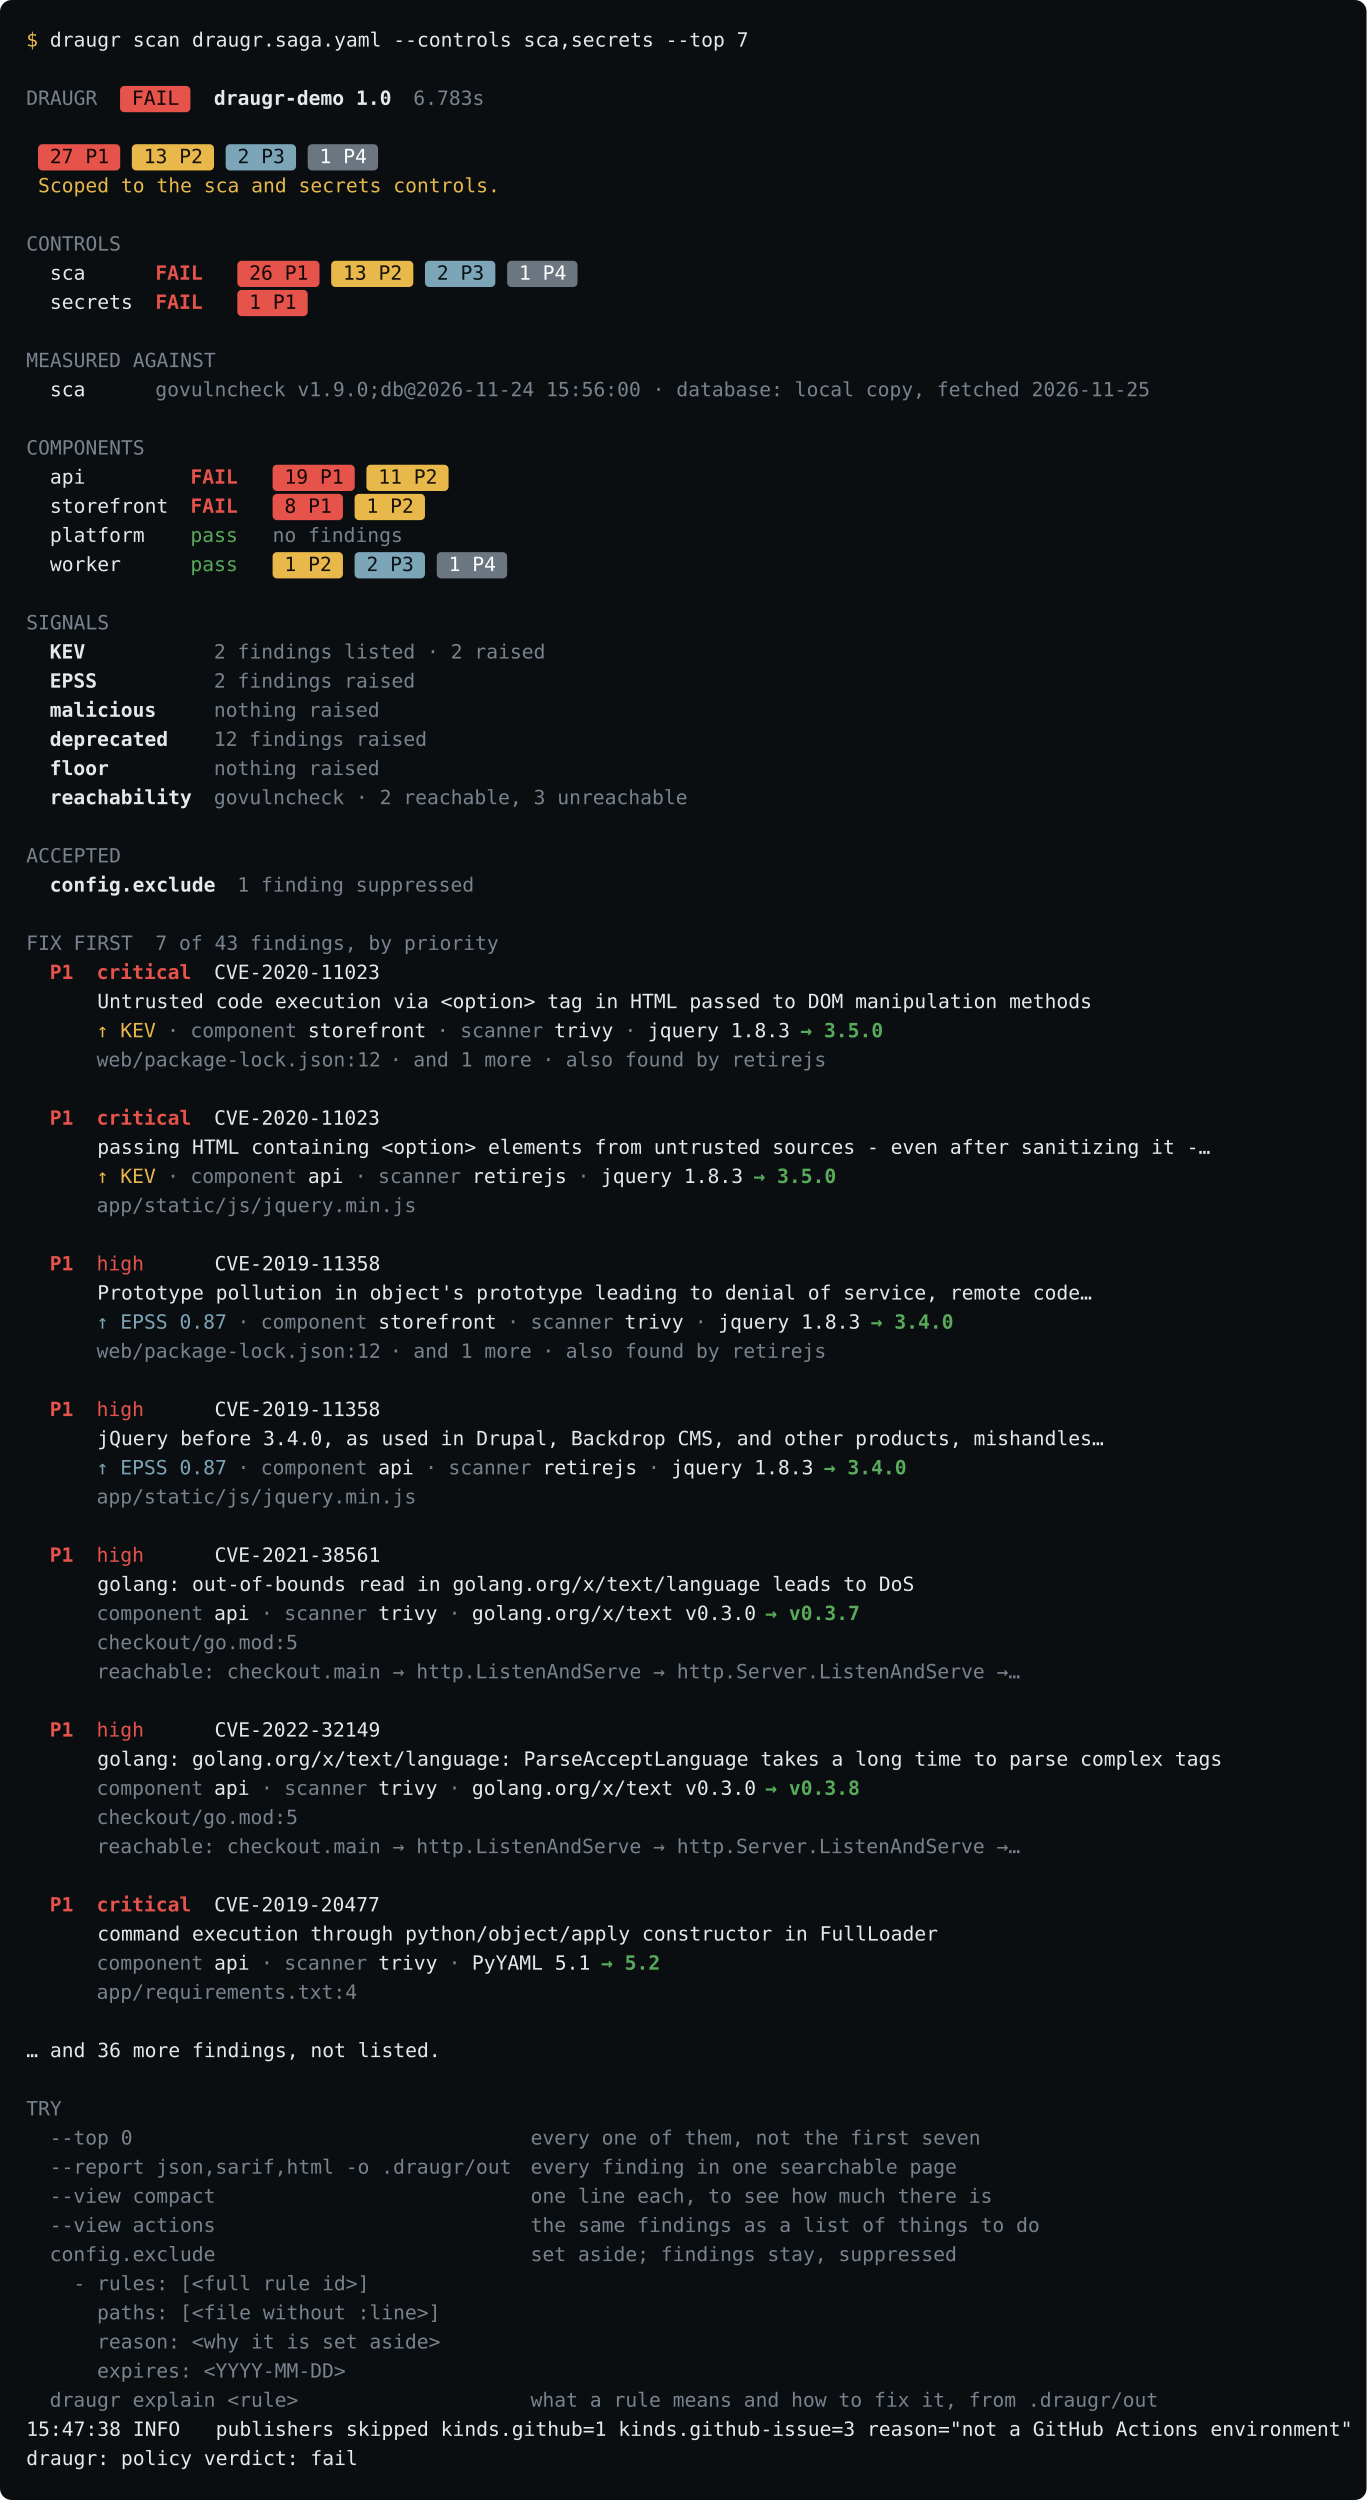
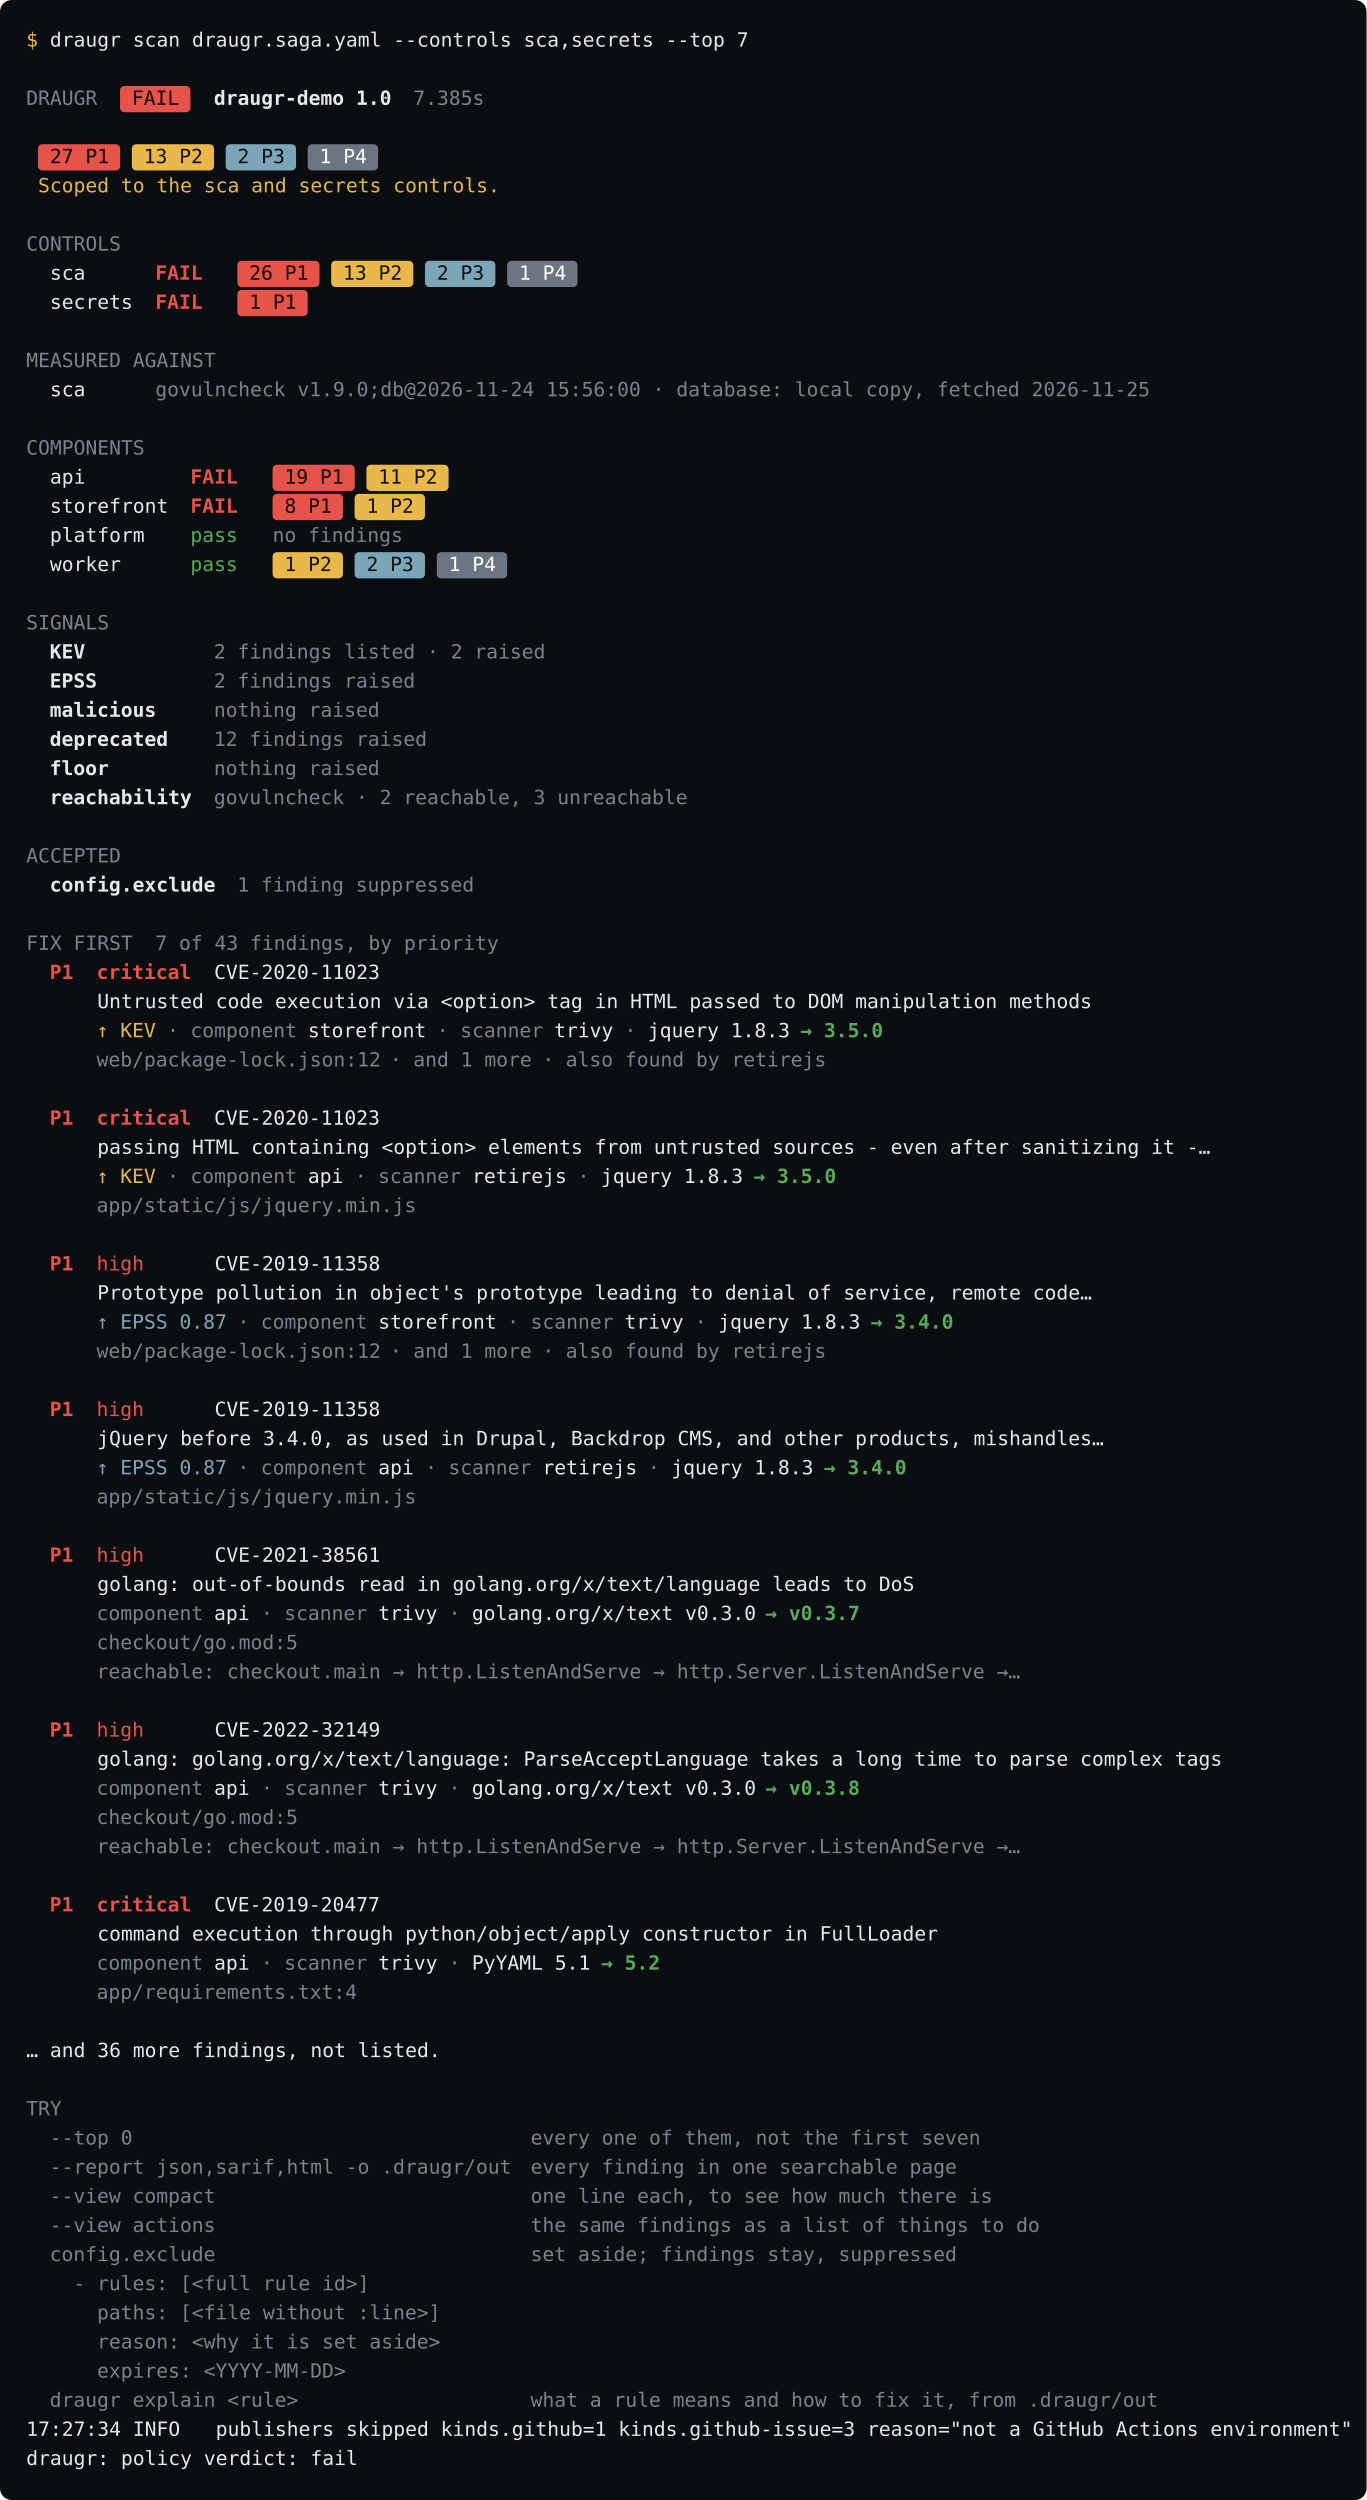
- <svg xmlns="http://www.w3.org/2000/svg" data-release="0.190.0" width="938" height="1716" viewBox="0 0 938 1716" font-family="&quot;JetBrains Mono&quot;,&quot;SFMono-Regular&quot;,ui-monospace,&quot;Menlo&quot;,&quot;DejaVu Sans Mono&quot;,monospace" font-size="13.5">
+ <svg xmlns="http://www.w3.org/2000/svg" data-release="0.190.1" width="938" height="1716" viewBox="0 0 938 1716" font-family="&quot;JetBrains Mono&quot;,&quot;SFMono-Regular&quot;,ui-monospace,&quot;Menlo&quot;,&quot;DejaVu Sans Mono&quot;,monospace" font-size="13.5">
  <rect width="100%" height="100%" rx="8" fill="#0b0e11" />
  <text x="18.0" y="32.0" fill="rgb(232,184,75)" xml:space="preserve">$</text>
  <text x="26.1" y="32.0" fill="#e6e8ea" xml:space="preserve"> draugr scan draugr.saga.yaml --controls sca,secrets --top 7</text>
  <text x="18.0" y="72.0" fill="rgb(120,131,141)" xml:space="preserve">DRAUGR</text>
  <rect x="82.4" y="59.0" width="48.3" height="18.0" rx="3" fill="rgb(229,83,75)" />
  <text x="82.4" y="72.0" fill="rgb(18,6,5)" xml:space="preserve"> FAIL </text>
  <text x="146.8" y="72.0" fill="#e6e8ea" font-weight="600" xml:space="preserve">draugr-demo 1.0</text>
-   <text x="283.7" y="72.0" fill="rgb(120,131,141)" xml:space="preserve">6.783s</text>
+   <text x="283.7" y="72.0" fill="rgb(120,131,141)" xml:space="preserve">7.385s</text>
  <rect x="26.1" y="99.0" width="56.4" height="18.0" rx="3" fill="rgb(229,83,75)" />
  <text x="26.1" y="112.0" fill="rgb(18,6,5)" xml:space="preserve"> 27 P1 </text>
  <rect x="90.5" y="99.0" width="56.4" height="18.0" rx="3" fill="rgb(232,184,75)" />
  <text x="90.5" y="112.0" fill="rgb(22,17,10)" xml:space="preserve"> 13 P2 </text>
  <rect x="154.9" y="99.0" width="48.3" height="18.0" rx="3" fill="rgb(124,166,184)" />
  <text x="154.9" y="112.0" fill="rgb(10,17,22)" xml:space="preserve"> 2 P3 </text>
  <rect x="211.2" y="99.0" width="48.3" height="18.0" rx="3" fill="rgb(107,118,128)" />
  <text x="211.2" y="112.0" fill="rgb(255,255,255)" xml:space="preserve"> 1 P4 </text>
  <text x="26.1" y="132.0" fill="rgb(232,184,75)" xml:space="preserve">Scoped to the sca and secrets controls.</text>
  <text x="18.0" y="172.0" fill="rgb(120,131,141)" xml:space="preserve">CONTROLS</text>
  <text x="18.0" y="192.0" fill="#e6e8ea" xml:space="preserve">  sca      </text>
  <text x="106.6" y="192.0" fill="rgb(229,83,75)" font-weight="600" xml:space="preserve">FAIL </text>
  <rect x="162.9" y="179.0" width="56.4" height="18.0" rx="3" fill="rgb(229,83,75)" />
  <text x="162.9" y="192.0" fill="rgb(18,6,5)" xml:space="preserve"> 26 P1 </text>
  <rect x="227.3" y="179.0" width="56.4" height="18.0" rx="3" fill="rgb(232,184,75)" />
  <text x="227.3" y="192.0" fill="rgb(22,17,10)" xml:space="preserve"> 13 P2 </text>
  <rect x="291.7" y="179.0" width="48.3" height="18.0" rx="3" fill="rgb(124,166,184)" />
  <text x="291.7" y="192.0" fill="rgb(10,17,22)" xml:space="preserve"> 2 P3 </text>
  <rect x="348.1" y="179.0" width="48.3" height="18.0" rx="3" fill="rgb(107,118,128)" />
  <text x="348.1" y="192.0" fill="rgb(255,255,255)" xml:space="preserve"> 1 P4 </text>
  <text x="18.0" y="212.0" fill="#e6e8ea" xml:space="preserve">  secrets  </text>
  <text x="106.6" y="212.0" fill="rgb(229,83,75)" font-weight="600" xml:space="preserve">FAIL </text>
  <rect x="162.9" y="199.0" width="48.3" height="18.0" rx="3" fill="rgb(229,83,75)" />
  <text x="162.9" y="212.0" fill="rgb(18,6,5)" xml:space="preserve"> 1 P1 </text>
  <text x="18.0" y="252.0" fill="rgb(120,131,141)" xml:space="preserve">MEASURED AGAINST</text>
  <text x="18.0" y="272.0" fill="#e6e8ea" xml:space="preserve">  sca      </text>
  <text x="106.6" y="272.0" fill="rgb(120,131,141)" xml:space="preserve">govulncheck v1.9.0;db@2026-11-24 15:56:00 · database: local copy, fetched 2026-11-25</text>
  <text x="18.0" y="312.0" fill="rgb(120,131,141)" xml:space="preserve">COMPONENTS</text>
  <text x="18.0" y="332.0" fill="#e6e8ea" xml:space="preserve">  api         </text>
  <text x="130.7" y="332.0" fill="rgb(229,83,75)" font-weight="600" xml:space="preserve">FAIL </text>
  <rect x="187.1" y="319.0" width="56.4" height="18.0" rx="3" fill="rgb(229,83,75)" />
  <text x="187.1" y="332.0" fill="rgb(18,6,5)" xml:space="preserve"> 19 P1 </text>
  <rect x="251.5" y="319.0" width="56.4" height="18.0" rx="3" fill="rgb(232,184,75)" />
  <text x="251.5" y="332.0" fill="rgb(22,17,10)" xml:space="preserve"> 11 P2 </text>
  <text x="18.0" y="352.0" fill="#e6e8ea" xml:space="preserve">  storefront  </text>
  <text x="130.7" y="352.0" fill="rgb(229,83,75)" font-weight="600" xml:space="preserve">FAIL </text>
  <rect x="187.1" y="339.0" width="48.3" height="18.0" rx="3" fill="rgb(229,83,75)" />
  <text x="187.1" y="352.0" fill="rgb(18,6,5)" xml:space="preserve"> 8 P1 </text>
  <rect x="243.4" y="339.0" width="48.3" height="18.0" rx="3" fill="rgb(232,184,75)" />
  <text x="243.4" y="352.0" fill="rgb(22,17,10)" xml:space="preserve"> 1 P2 </text>
  <text x="18.0" y="372.0" fill="#e6e8ea" xml:space="preserve">  platform    </text>
  <text x="130.7" y="372.0" fill="rgb(87,171,90)" xml:space="preserve">pass </text>
  <text x="187.1" y="372.0" fill="rgb(120,131,141)" xml:space="preserve">no findings</text>
  <text x="18.0" y="392.0" fill="#e6e8ea" xml:space="preserve">  worker      </text>
  <text x="130.7" y="392.0" fill="rgb(87,171,90)" xml:space="preserve">pass </text>
  <rect x="187.1" y="379.0" width="48.3" height="18.0" rx="3" fill="rgb(232,184,75)" />
  <text x="187.1" y="392.0" fill="rgb(22,17,10)" xml:space="preserve"> 1 P2 </text>
  <rect x="243.4" y="379.0" width="48.3" height="18.0" rx="3" fill="rgb(124,166,184)" />
  <text x="243.4" y="392.0" fill="rgb(10,17,22)" xml:space="preserve"> 2 P3 </text>
  <rect x="299.8" y="379.0" width="48.3" height="18.0" rx="3" fill="rgb(107,118,128)" />
  <text x="299.8" y="392.0" fill="rgb(255,255,255)" xml:space="preserve"> 1 P4 </text>
  <text x="18.0" y="432.0" fill="rgb(120,131,141)" xml:space="preserve">SIGNALS</text>
  <text x="34.1" y="452.0" fill="#e6e8ea" font-weight="600" xml:space="preserve">KEV</text>
  <text x="146.8" y="452.0" fill="rgb(120,131,141)" xml:space="preserve">2 findings listed · 2 raised</text>
  <text x="34.1" y="472.0" fill="#e6e8ea" font-weight="600" xml:space="preserve">EPSS</text>
  <text x="146.8" y="472.0" fill="rgb(120,131,141)" xml:space="preserve">2 findings raised</text>
  <text x="34.1" y="492.0" fill="#e6e8ea" font-weight="600" xml:space="preserve">malicious</text>
  <text x="146.8" y="492.0" fill="rgb(120,131,141)" xml:space="preserve">nothing raised</text>
  <text x="34.1" y="512.0" fill="#e6e8ea" font-weight="600" xml:space="preserve">deprecated</text>
  <text x="146.8" y="512.0" fill="rgb(120,131,141)" xml:space="preserve">12 findings raised</text>
  <text x="34.1" y="532.0" fill="#e6e8ea" font-weight="600" xml:space="preserve">floor</text>
  <text x="146.8" y="532.0" fill="rgb(120,131,141)" xml:space="preserve">nothing raised</text>
  <text x="34.1" y="552.0" fill="#e6e8ea" font-weight="600" xml:space="preserve">reachability</text>
  <text x="146.8" y="552.0" fill="rgb(120,131,141)" xml:space="preserve">govulncheck · 2 reachable, 3 unreachable</text>
  <text x="18.0" y="592.0" fill="rgb(120,131,141)" xml:space="preserve">ACCEPTED</text>
  <text x="34.1" y="612.0" fill="#e6e8ea" font-weight="600" xml:space="preserve">config.exclude</text>
  <text x="162.9" y="612.0" fill="rgb(120,131,141)" xml:space="preserve">1 finding suppressed</text>
  <text x="18.0" y="652.0" fill="rgb(120,131,141)" xml:space="preserve">FIX FIRST</text>
  <text x="106.6" y="652.0" fill="rgb(120,131,141)" xml:space="preserve">7 of 43 findings, by priority</text>
  <text x="34.1" y="672.0" fill="rgb(229,83,75)" font-weight="600" xml:space="preserve">P1</text>
  <text x="66.3" y="672.0" fill="rgb(229,83,75)" font-weight="600" xml:space="preserve">critical</text>
  <text x="130.7" y="672.0" fill="#e6e8ea" xml:space="preserve">  CVE-2020-11023</text>
  <text x="18.0" y="692.0" fill="#e6e8ea" xml:space="preserve">      Untrusted code execution via &lt;option&gt; tag in HTML passed to DOM manipulation methods</text>
  <text x="66.3" y="712.0" fill="rgb(232,184,75)" xml:space="preserve">↑ KEV</text>
  <text x="106.6" y="712.0" fill="rgb(120,131,141)" xml:space="preserve"> · </text>
  <text x="130.7" y="712.0" fill="rgb(120,131,141)" xml:space="preserve">component</text>
  <text x="203.2" y="712.0" fill="#e6e8ea" xml:space="preserve"> storefront</text>
  <text x="291.7" y="712.0" fill="rgb(120,131,141)" xml:space="preserve"> · </text>
  <text x="315.9" y="712.0" fill="rgb(120,131,141)" xml:space="preserve">scanner</text>
  <text x="372.2" y="712.0" fill="#e6e8ea" xml:space="preserve"> trivy</text>
  <text x="420.5" y="712.0" fill="rgb(120,131,141)" xml:space="preserve"> · </text>
  <text x="444.7" y="712.0" fill="#e6e8ea" xml:space="preserve">jquery 1.8.3 </text>
  <text x="549.3" y="712.0" fill="rgb(87,171,90)" font-weight="600" xml:space="preserve">→ 3.5.0</text>
  <text x="66.3" y="732.0" fill="rgb(120,131,141)" xml:space="preserve">web/package-lock.json:12</text>
  <text x="259.5" y="732.0" fill="rgb(120,131,141)" xml:space="preserve"> · </text>
  <text x="283.7" y="732.0" fill="rgb(120,131,141)" xml:space="preserve">and 1 more</text>
  <text x="364.2" y="732.0" fill="rgb(120,131,141)" xml:space="preserve"> · </text>
  <text x="388.3" y="732.0" fill="rgb(120,131,141)" xml:space="preserve">also found by retirejs</text>
  <text x="34.1" y="772.0" fill="rgb(229,83,75)" font-weight="600" xml:space="preserve">P1</text>
  <text x="66.3" y="772.0" fill="rgb(229,83,75)" font-weight="600" xml:space="preserve">critical</text>
  <text x="130.7" y="772.0" fill="#e6e8ea" xml:space="preserve">  CVE-2020-11023</text>
  <text x="18.0" y="792.0" fill="#e6e8ea" xml:space="preserve">      passing HTML containing &lt;option&gt; elements from untrusted sources - even after sanitizing it -…</text>
  <text x="66.3" y="812.0" fill="rgb(232,184,75)" xml:space="preserve">↑ KEV</text>
  <text x="106.6" y="812.0" fill="rgb(120,131,141)" xml:space="preserve"> · </text>
  <text x="130.7" y="812.0" fill="rgb(120,131,141)" xml:space="preserve">component</text>
  <text x="203.2" y="812.0" fill="#e6e8ea" xml:space="preserve"> api</text>
  <text x="235.4" y="812.0" fill="rgb(120,131,141)" xml:space="preserve"> · </text>
  <text x="259.5" y="812.0" fill="rgb(120,131,141)" xml:space="preserve">scanner</text>
  <text x="315.9" y="812.0" fill="#e6e8ea" xml:space="preserve"> retirejs</text>
  <text x="388.3" y="812.0" fill="rgb(120,131,141)" xml:space="preserve"> · </text>
  <text x="412.5" y="812.0" fill="#e6e8ea" xml:space="preserve">jquery 1.8.3 </text>
  <text x="517.1" y="812.0" fill="rgb(87,171,90)" font-weight="600" xml:space="preserve">→ 3.5.0</text>
  <text x="66.3" y="832.0" fill="rgb(120,131,141)" xml:space="preserve">app/static/js/jquery.min.js</text>
  <text x="34.1" y="872.0" fill="rgb(229,83,75)" font-weight="600" xml:space="preserve">P1</text>
  <text x="66.3" y="872.0" fill="rgb(229,83,75)" xml:space="preserve">high</text>
  <text x="98.5" y="872.0" fill="#e6e8ea" xml:space="preserve">      CVE-2019-11358</text>
  <text x="18.0" y="892.0" fill="#e6e8ea" xml:space="preserve">      Prototype pollution in object's prototype leading to denial of service, remote code…</text>
  <text x="66.3" y="912.0" fill="rgb(124,166,184)" xml:space="preserve">↑ EPSS 0.87</text>
  <text x="154.9" y="912.0" fill="rgb(120,131,141)" xml:space="preserve"> · </text>
  <text x="179.0" y="912.0" fill="rgb(120,131,141)" xml:space="preserve">component</text>
  <text x="251.5" y="912.0" fill="#e6e8ea" xml:space="preserve"> storefront</text>
  <text x="340.0" y="912.0" fill="rgb(120,131,141)" xml:space="preserve"> · </text>
  <text x="364.2" y="912.0" fill="rgb(120,131,141)" xml:space="preserve">scanner</text>
  <text x="420.5" y="912.0" fill="#e6e8ea" xml:space="preserve"> trivy</text>
  <text x="468.8" y="912.0" fill="rgb(120,131,141)" xml:space="preserve"> · </text>
  <text x="493.0" y="912.0" fill="#e6e8ea" xml:space="preserve">jquery 1.8.3 </text>
  <text x="597.6" y="912.0" fill="rgb(87,171,90)" font-weight="600" xml:space="preserve">→ 3.4.0</text>
  <text x="66.3" y="932.0" fill="rgb(120,131,141)" xml:space="preserve">web/package-lock.json:12</text>
  <text x="259.5" y="932.0" fill="rgb(120,131,141)" xml:space="preserve"> · </text>
  <text x="283.7" y="932.0" fill="rgb(120,131,141)" xml:space="preserve">and 1 more</text>
  <text x="364.2" y="932.0" fill="rgb(120,131,141)" xml:space="preserve"> · </text>
  <text x="388.3" y="932.0" fill="rgb(120,131,141)" xml:space="preserve">also found by retirejs</text>
  <text x="34.1" y="972.0" fill="rgb(229,83,75)" font-weight="600" xml:space="preserve">P1</text>
  <text x="66.3" y="972.0" fill="rgb(229,83,75)" xml:space="preserve">high</text>
  <text x="98.5" y="972.0" fill="#e6e8ea" xml:space="preserve">      CVE-2019-11358</text>
  <text x="18.0" y="992.0" fill="#e6e8ea" xml:space="preserve">      jQuery before 3.4.0, as used in Drupal, Backdrop CMS, and other products, mishandles…</text>
  <text x="66.3" y="1012.0" fill="rgb(124,166,184)" xml:space="preserve">↑ EPSS 0.87</text>
  <text x="154.9" y="1012.0" fill="rgb(120,131,141)" xml:space="preserve"> · </text>
  <text x="179.0" y="1012.0" fill="rgb(120,131,141)" xml:space="preserve">component</text>
  <text x="251.5" y="1012.0" fill="#e6e8ea" xml:space="preserve"> api</text>
  <text x="283.7" y="1012.0" fill="rgb(120,131,141)" xml:space="preserve"> · </text>
  <text x="307.8" y="1012.0" fill="rgb(120,131,141)" xml:space="preserve">scanner</text>
  <text x="364.2" y="1012.0" fill="#e6e8ea" xml:space="preserve"> retirejs</text>
  <text x="436.6" y="1012.0" fill="rgb(120,131,141)" xml:space="preserve"> · </text>
  <text x="460.8" y="1012.0" fill="#e6e8ea" xml:space="preserve">jquery 1.8.3 </text>
  <text x="565.4" y="1012.0" fill="rgb(87,171,90)" font-weight="600" xml:space="preserve">→ 3.4.0</text>
  <text x="66.3" y="1032.0" fill="rgb(120,131,141)" xml:space="preserve">app/static/js/jquery.min.js</text>
  <text x="34.1" y="1072.0" fill="rgb(229,83,75)" font-weight="600" xml:space="preserve">P1</text>
  <text x="66.3" y="1072.0" fill="rgb(229,83,75)" xml:space="preserve">high</text>
  <text x="98.5" y="1072.0" fill="#e6e8ea" xml:space="preserve">      CVE-2021-38561</text>
  <text x="18.0" y="1092.0" fill="#e6e8ea" xml:space="preserve">      golang: out-of-bounds read in golang.org/x/text/language leads to DoS</text>
  <text x="66.3" y="1112.0" fill="rgb(120,131,141)" xml:space="preserve">component</text>
  <text x="138.8" y="1112.0" fill="#e6e8ea" xml:space="preserve"> api</text>
  <text x="171.0" y="1112.0" fill="rgb(120,131,141)" xml:space="preserve"> · </text>
  <text x="195.1" y="1112.0" fill="rgb(120,131,141)" xml:space="preserve">scanner</text>
  <text x="251.5" y="1112.0" fill="#e6e8ea" xml:space="preserve"> trivy</text>
  <text x="299.8" y="1112.0" fill="rgb(120,131,141)" xml:space="preserve"> · </text>
  <text x="323.9" y="1112.0" fill="#e6e8ea" xml:space="preserve">golang.org/x/text v0.3.0 </text>
  <text x="525.2" y="1112.0" fill="rgb(87,171,90)" font-weight="600" xml:space="preserve">→ v0.3.7</text>
  <text x="66.3" y="1132.0" fill="rgb(120,131,141)" xml:space="preserve">checkout/go.mod:5</text>
  <text x="66.3" y="1152.0" fill="rgb(120,131,141)" xml:space="preserve">reachable: checkout.main → http.ListenAndServe → http.Server.ListenAndServe →…</text>
  <text x="34.1" y="1192.0" fill="rgb(229,83,75)" font-weight="600" xml:space="preserve">P1</text>
  <text x="66.3" y="1192.0" fill="rgb(229,83,75)" xml:space="preserve">high</text>
  <text x="98.5" y="1192.0" fill="#e6e8ea" xml:space="preserve">      CVE-2022-32149</text>
  <text x="18.0" y="1212.0" fill="#e6e8ea" xml:space="preserve">      golang: golang.org/x/text/language: ParseAcceptLanguage takes a long time to parse complex tags</text>
  <text x="66.3" y="1232.0" fill="rgb(120,131,141)" xml:space="preserve">component</text>
  <text x="138.8" y="1232.0" fill="#e6e8ea" xml:space="preserve"> api</text>
  <text x="171.0" y="1232.0" fill="rgb(120,131,141)" xml:space="preserve"> · </text>
  <text x="195.1" y="1232.0" fill="rgb(120,131,141)" xml:space="preserve">scanner</text>
  <text x="251.5" y="1232.0" fill="#e6e8ea" xml:space="preserve"> trivy</text>
  <text x="299.8" y="1232.0" fill="rgb(120,131,141)" xml:space="preserve"> · </text>
  <text x="323.9" y="1232.0" fill="#e6e8ea" xml:space="preserve">golang.org/x/text v0.3.0 </text>
  <text x="525.2" y="1232.0" fill="rgb(87,171,90)" font-weight="600" xml:space="preserve">→ v0.3.8</text>
  <text x="66.3" y="1252.0" fill="rgb(120,131,141)" xml:space="preserve">checkout/go.mod:5</text>
  <text x="66.3" y="1272.0" fill="rgb(120,131,141)" xml:space="preserve">reachable: checkout.main → http.ListenAndServe → http.Server.ListenAndServe →…</text>
  <text x="34.1" y="1312.0" fill="rgb(229,83,75)" font-weight="600" xml:space="preserve">P1</text>
  <text x="66.3" y="1312.0" fill="rgb(229,83,75)" font-weight="600" xml:space="preserve">critical</text>
  <text x="130.7" y="1312.0" fill="#e6e8ea" xml:space="preserve">  CVE-2019-20477</text>
  <text x="18.0" y="1332.0" fill="#e6e8ea" xml:space="preserve">      command execution through python/object/apply constructor in FullLoader</text>
  <text x="66.3" y="1352.0" fill="rgb(120,131,141)" xml:space="preserve">component</text>
  <text x="138.8" y="1352.0" fill="#e6e8ea" xml:space="preserve"> api</text>
  <text x="171.0" y="1352.0" fill="rgb(120,131,141)" xml:space="preserve"> · </text>
  <text x="195.1" y="1352.0" fill="rgb(120,131,141)" xml:space="preserve">scanner</text>
  <text x="251.5" y="1352.0" fill="#e6e8ea" xml:space="preserve"> trivy</text>
  <text x="299.8" y="1352.0" fill="rgb(120,131,141)" xml:space="preserve"> · </text>
  <text x="323.9" y="1352.0" fill="#e6e8ea" xml:space="preserve">PyYAML 5.1 </text>
  <text x="412.5" y="1352.0" fill="rgb(87,171,90)" font-weight="600" xml:space="preserve">→ 5.2</text>
  <text x="66.3" y="1372.0" fill="rgb(120,131,141)" xml:space="preserve">app/requirements.txt:4</text>
  <text x="18.0" y="1412.0" fill="#e6e8ea" xml:space="preserve">… and 36 more findings, not listed.</text>
  <text x="18.0" y="1452.0" fill="rgb(120,131,141)" xml:space="preserve">TRY</text>
  <text x="34.1" y="1472.0" fill="rgb(120,131,141)" xml:space="preserve">--top 0</text>
  <text x="364.2" y="1472.0" fill="rgb(120,131,141)" xml:space="preserve">every one of them, not the first seven</text>
  <text x="34.1" y="1492.0" fill="rgb(120,131,141)" xml:space="preserve">--report json,sarif,html -o .draugr/out</text>
  <text x="364.2" y="1492.0" fill="rgb(120,131,141)" xml:space="preserve">every finding in one searchable page</text>
  <text x="34.1" y="1512.0" fill="rgb(120,131,141)" xml:space="preserve">--view compact</text>
  <text x="364.2" y="1512.0" fill="rgb(120,131,141)" xml:space="preserve">one line each, to see how much there is</text>
  <text x="34.1" y="1532.0" fill="rgb(120,131,141)" xml:space="preserve">--view actions</text>
  <text x="364.2" y="1532.0" fill="rgb(120,131,141)" xml:space="preserve">the same findings as a list of things to do</text>
  <text x="34.1" y="1552.0" fill="rgb(120,131,141)" xml:space="preserve">config.exclude</text>
  <text x="364.2" y="1552.0" fill="rgb(120,131,141)" xml:space="preserve">set aside; findings stay, suppressed</text>
  <text x="34.1" y="1572.0" fill="rgb(120,131,141)" xml:space="preserve">  - rules: [&lt;full rule id&gt;]</text>
  <text x="34.1" y="1592.0" fill="rgb(120,131,141)" xml:space="preserve">    paths: [&lt;file without :line&gt;]</text>
  <text x="34.1" y="1612.0" fill="rgb(120,131,141)" xml:space="preserve">    reason: &lt;why it is set aside&gt;</text>
  <text x="34.1" y="1632.0" fill="rgb(120,131,141)" xml:space="preserve">    expires: &lt;YYYY-MM-DD&gt;</text>
  <text x="34.1" y="1652.0" fill="rgb(120,131,141)" xml:space="preserve">draugr explain &lt;rule&gt;</text>
  <text x="364.2" y="1652.0" fill="rgb(120,131,141)" xml:space="preserve">what a rule means and how to fix it, from .draugr/out</text>
-   <text x="18.0" y="1672.0" fill="#e6e8ea" xml:space="preserve">15:47:38 INFO   publishers skipped kinds.github=1 kinds.github-issue=3 reason="not a GitHub Actions environment"</text>
+   <text x="18.0" y="1672.0" fill="#e6e8ea" xml:space="preserve">17:27:34 INFO   publishers skipped kinds.github=1 kinds.github-issue=3 reason="not a GitHub Actions environment"</text>
  <text x="18.0" y="1692.0" fill="#e6e8ea" xml:space="preserve">draugr: policy verdict: fail</text>
</svg>
